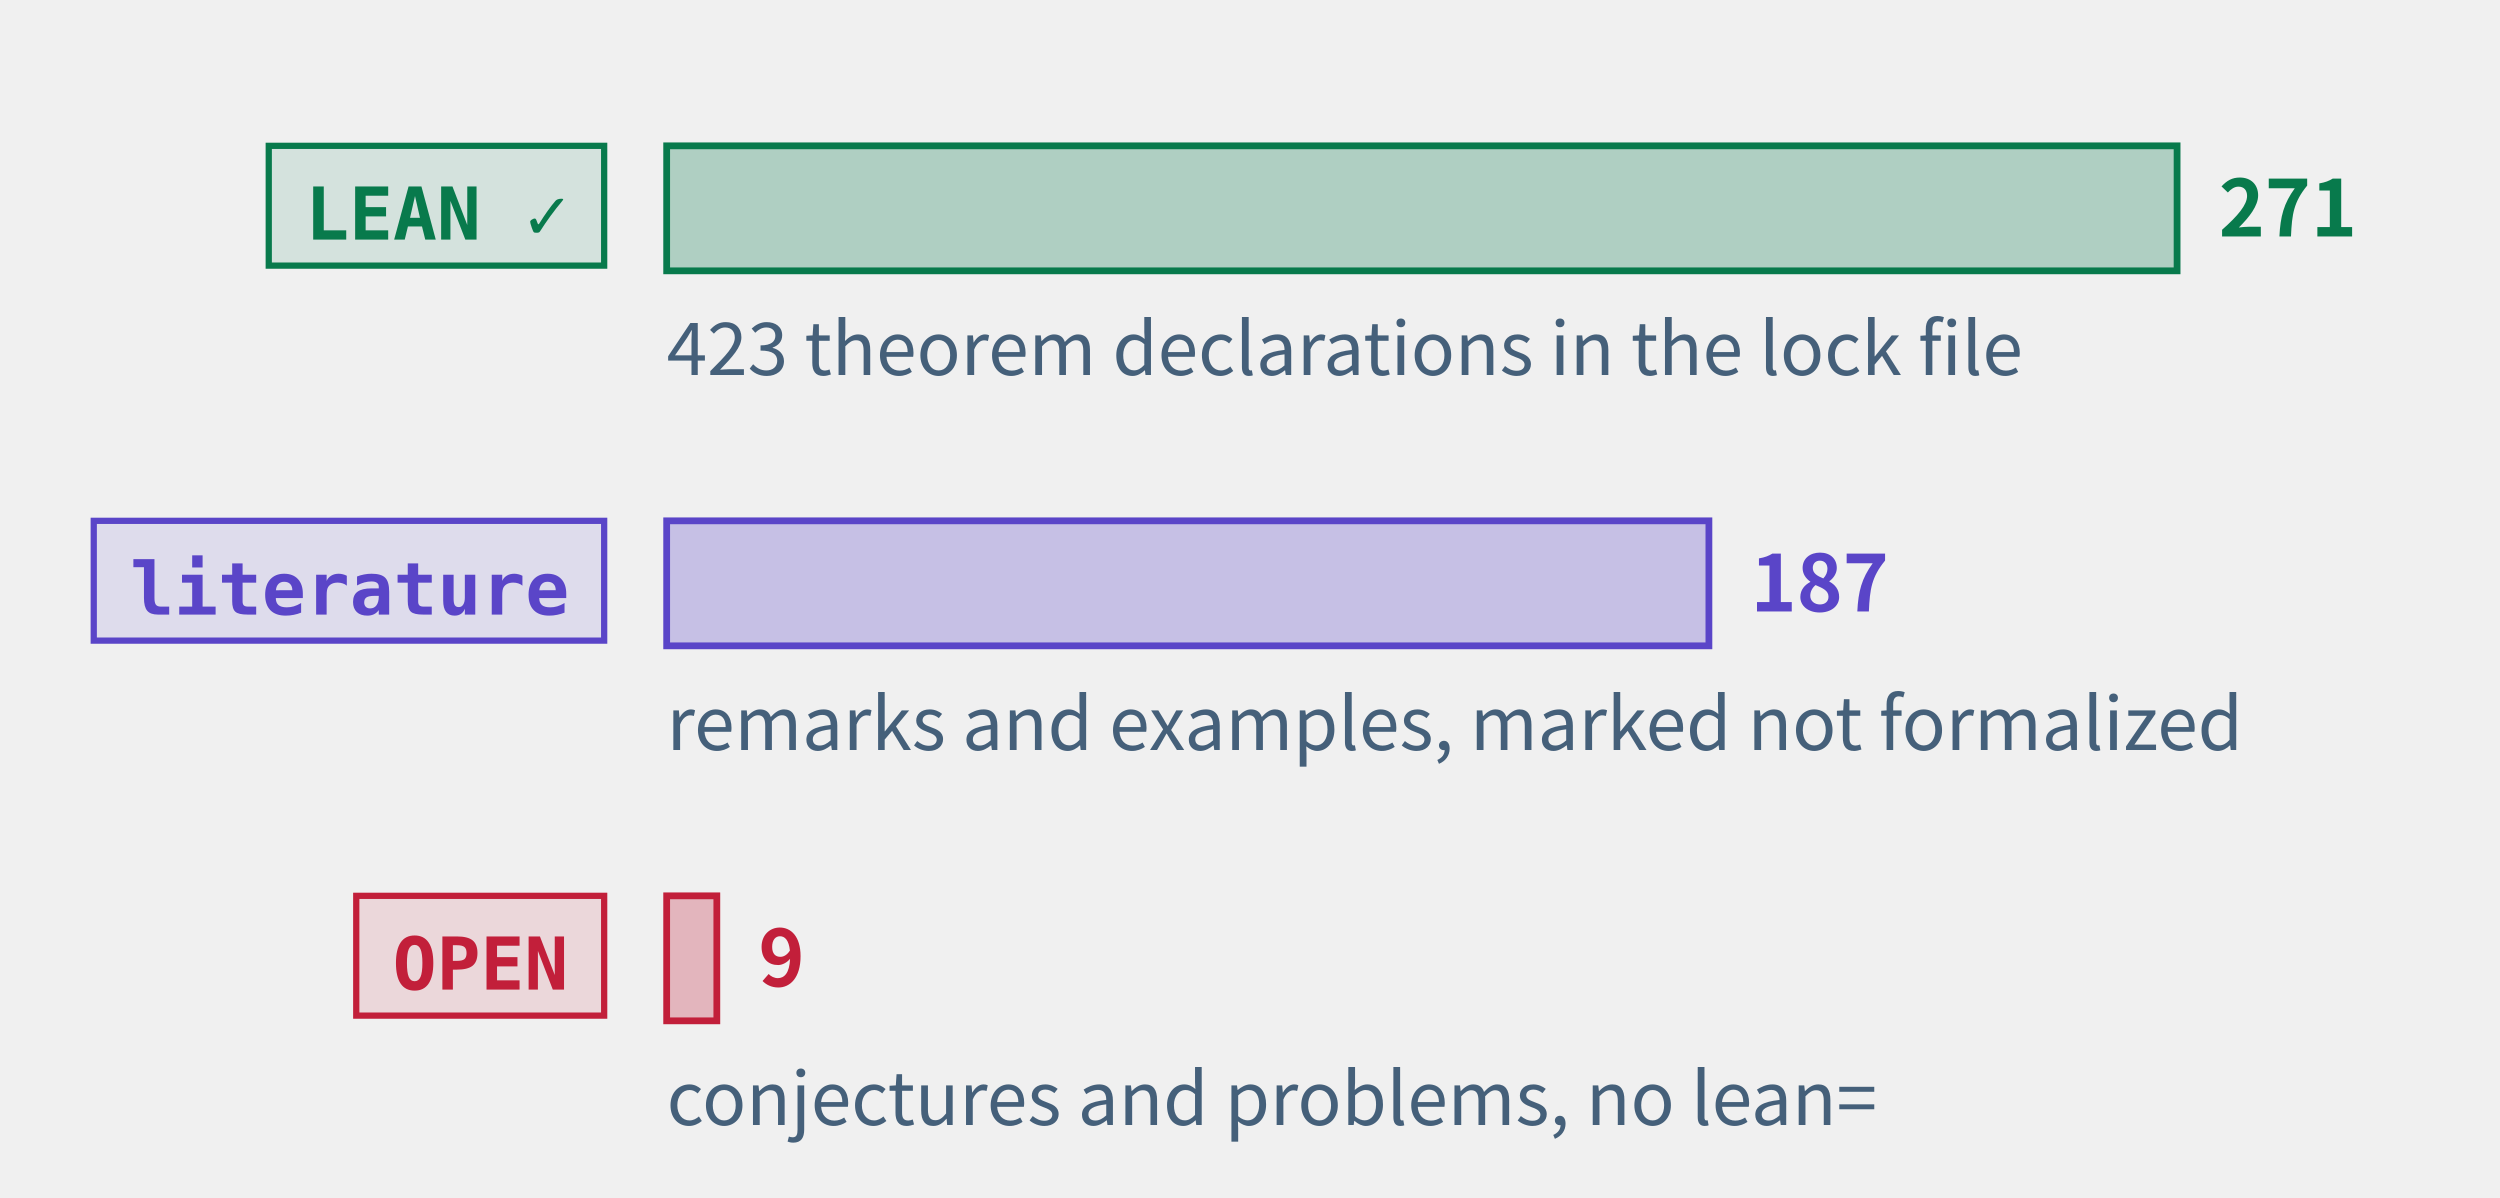
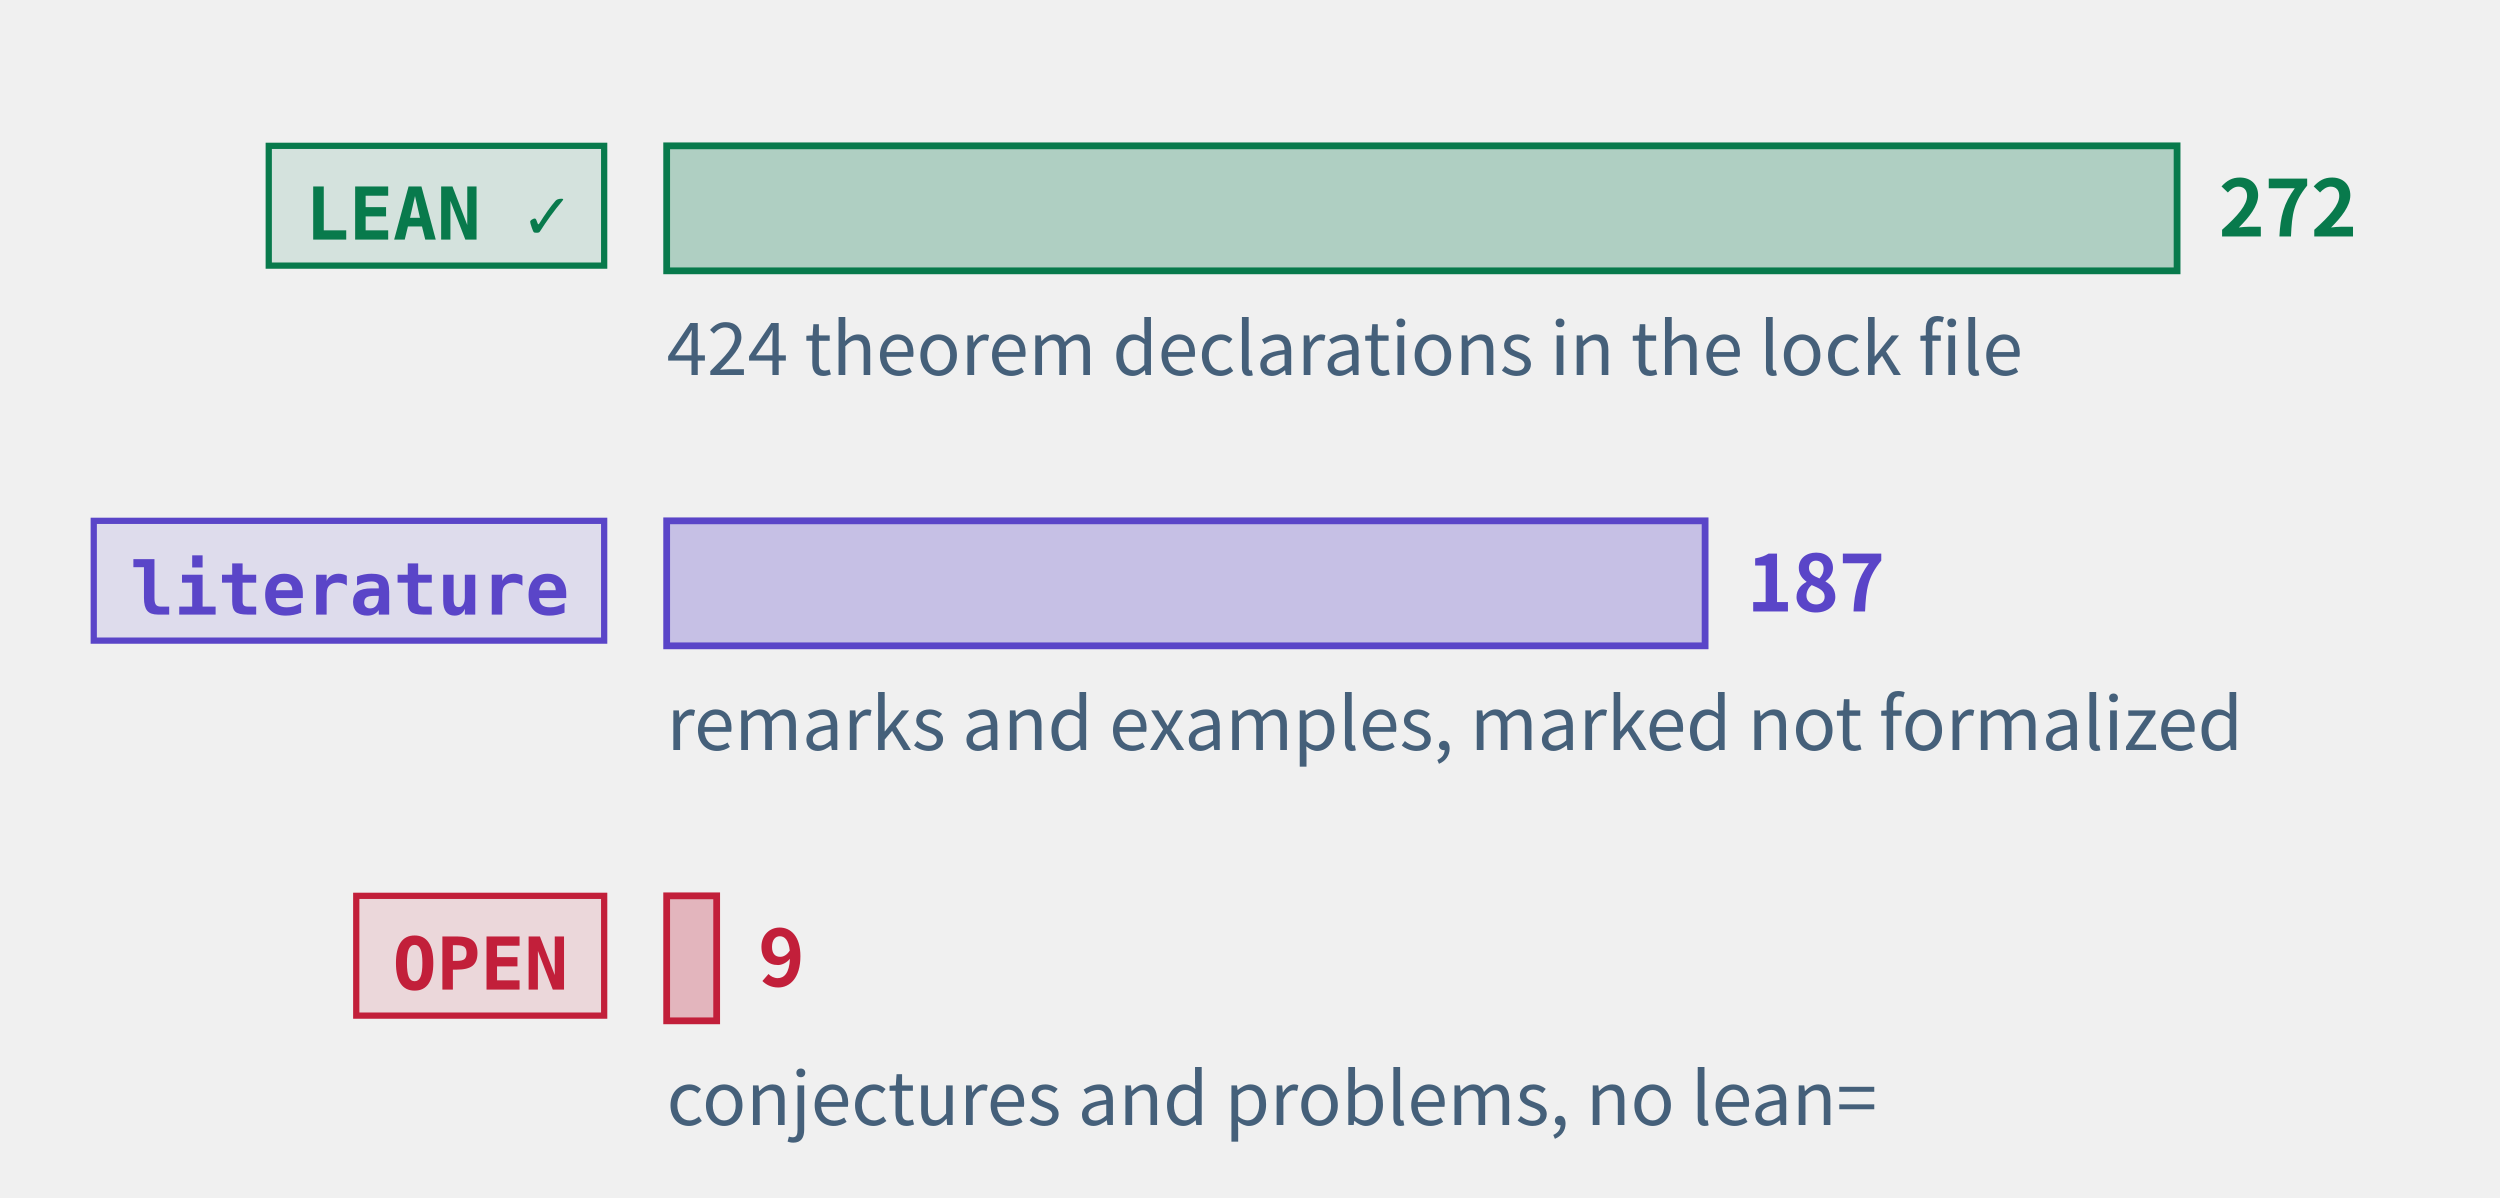
<svg xmlns="http://www.w3.org/2000/svg" class="tr-fig" data-tr-fig="prelude-three-tiers" data-lang="en" viewBox="0 0 480 230" width="480" height="230" font-family="'Noto Sans SC', 'Noto Sans CJK SC', 'Source Sans 3', 'PingFang SC', 'Microsoft YaHei', system-ui, sans-serif" role="img" aria-label="Three bars, each with a tag. The top bar is green, tagged LEAN ✓: the theorems, lemmas, propositions and corollaries with a Lean reference, the longest. The middle bar is violet, tagged “literature”: the remarks and examples marked as literature results. The bottom bar is red, tagged OPEN: the open conjectures and problems, very short. Each bar ends in its count; under the green bar a note gives the number of theorem declarations in the lock file.">
  <style>.ts-ink{stroke:#0b1622}.tf-ink{fill:#0b1622}.ts-dim{stroke:#45607a}.tf-dim{fill:#45607a}.ts-faint{stroke:#9db3c4}.tf-faint{fill:#9db3c4}.ts-edge{stroke:#b9d0dd}.tf-edge{fill:#b9d0dd}.ts-hot{stroke:#5f9bb5}.tf-hot{fill:#5f9bb5}.ts-bg{stroke:#ffffff}.tf-bg{fill:#ffffff}.ts-panel{stroke:#eef5f9}.tf-panel{fill:#eef5f9}.ts-sheet{stroke:#f7fbfd}.tf-sheet{fill:#f7fbfd}.ts-cyan{stroke:#007c8a}.tf-cyan{fill:#007c8a}.ts-magenta{stroke:#b0128f}.tf-magenta{fill:#b0128f}.ts-amber{stroke:#946200}.tf-amber{fill:#946200}.ts-violet{stroke:#5a45c8}.tf-violet{fill:#5a45c8}.ts-ok{stroke:#087a4c}.tf-ok{fill:#087a4c}.ts-warn{stroke:#c21f3a}.tf-warn{fill:#c21f3a}.ts-blue{stroke:#1d5fd0}.tf-blue{fill:#1d5fd0}.ts-orange{stroke:#b85410}.tf-orange{fill:#b85410}.ts-sigma{stroke:#28405a}.tf-sigma{fill:#28405a}@media (prefers-color-scheme:dark){.ts-ink{stroke:#d4efff}.tf-ink{fill:#d4efff}.ts-dim{stroke:#6f8ea5}.tf-dim{fill:#6f8ea5}.ts-faint{stroke:#34506a}.tf-faint{fill:#34506a}.ts-edge{stroke:#143049}.tf-edge{fill:#143049}.ts-hot{stroke:#1f5d7c}.tf-hot{fill:#1f5d7c}.ts-bg{stroke:#03060c}.tf-bg{fill:#03060c}.ts-panel{stroke:#07101b}.tf-panel{fill:#07101b}.ts-sheet{stroke:#050c16}.tf-sheet{fill:#050c16}.ts-cyan{stroke:#19f0ff}.tf-cyan{fill:#19f0ff}.ts-magenta{stroke:#ff2fd0}.tf-magenta{fill:#ff2fd0}.ts-amber{stroke:#ffc83d}.tf-amber{fill:#ffc83d}.ts-violet{stroke:#9d8cff}.tf-violet{fill:#9d8cff}.ts-ok{stroke:#46ffb2}.tf-ok{fill:#46ffb2}.ts-warn{stroke:#ff5064}.tf-warn{fill:#ff5064}.ts-blue{stroke:#2a7bff}.tf-blue{fill:#2a7bff}.ts-orange{stroke:#ff8a3c}.tf-orange{fill:#ff8a3c}.ts-sigma{stroke:#cfe3ff}.tf-sigma{fill:#cfe3ff}}</style>
  <rect x="51.6" y="28" width="64.4" height="23" class="ts-ok tf-ok" stroke-width="1.2" fill-opacity="0.12" />
  <text class="tf-ok tr-fig-mono" x="58.6" y="46" font-size="14" font-family="'JetBrains Mono', 'DejaVu Sans Mono', ui-monospace, Menlo, Consolas, monospace" font-weight="600">LEAN ✓</text>
  <rect x="128" y="28" width="290" height="24" class="ts-ok tf-ok" stroke-width="1.3" fill-opacity="0.28" />
-   <text class="tf-ok" x="426" y="45.4" font-size="15" font-weight="600">271</text>
+   <text class="tf-ok" x="426" y="45.4" font-size="15" font-weight="600">272</text>
  <rect x="18" y="100" width="98" height="23" class="ts-violet tf-violet" stroke-width="1.2" fill-opacity="0.12" />
  <text class="tf-violet tr-fig-mono" x="25" y="118" font-size="14" font-family="'JetBrains Mono', 'DejaVu Sans Mono', ui-monospace, Menlo, Consolas, monospace" font-weight="600">literature</text>
-   <rect x="128" y="100" width="200.11" height="24" class="ts-violet tf-violet" stroke-width="1.3" fill-opacity="0.28" />
-   <text class="tf-violet" x="336.11" y="117.4" font-size="15" font-weight="600">187</text>
+   <rect x="128" y="100" width="199.38" height="24" class="ts-violet tf-violet" stroke-width="1.3" fill-opacity="0.28" />
+   <text class="tf-violet" x="335.38" y="117.4" font-size="15" font-weight="600">187</text>
  <rect x="68.4" y="172" width="47.6" height="23" class="ts-warn tf-warn" stroke-width="1.2" fill-opacity="0.12" />
  <text class="tf-warn tr-fig-mono" x="75.4" y="190" font-size="14" font-family="'JetBrains Mono', 'DejaVu Sans Mono', ui-monospace, Menlo, Consolas, monospace" font-weight="600">OPEN</text>
-   <rect x="128" y="172" width="9.63" height="24" class="ts-warn tf-warn" stroke-width="1.3" fill-opacity="0.28" />
-   <text class="tf-warn" x="145.63" y="189.4" font-size="15" font-weight="600">9</text>
-   <text class="tf-dim" x="128" y="72" font-size="14">423 theorem declarations in the lock file</text>
+   <rect x="128" y="172" width="9.6" height="24" class="ts-warn tf-warn" stroke-width="1.3" fill-opacity="0.28" />
+   <text class="tf-warn" x="145.6" y="189.4" font-size="15" font-weight="600">9</text>
+   <text class="tf-dim" x="128" y="72" font-size="14">424 theorem declarations in the lock file</text>
  <text class="tf-dim" x="128" y="144" font-size="14">remarks and examples, marked not formalized</text>
  <text class="tf-dim" x="128" y="216" font-size="14">conjectures and problems, no lean=</text>
</svg>
